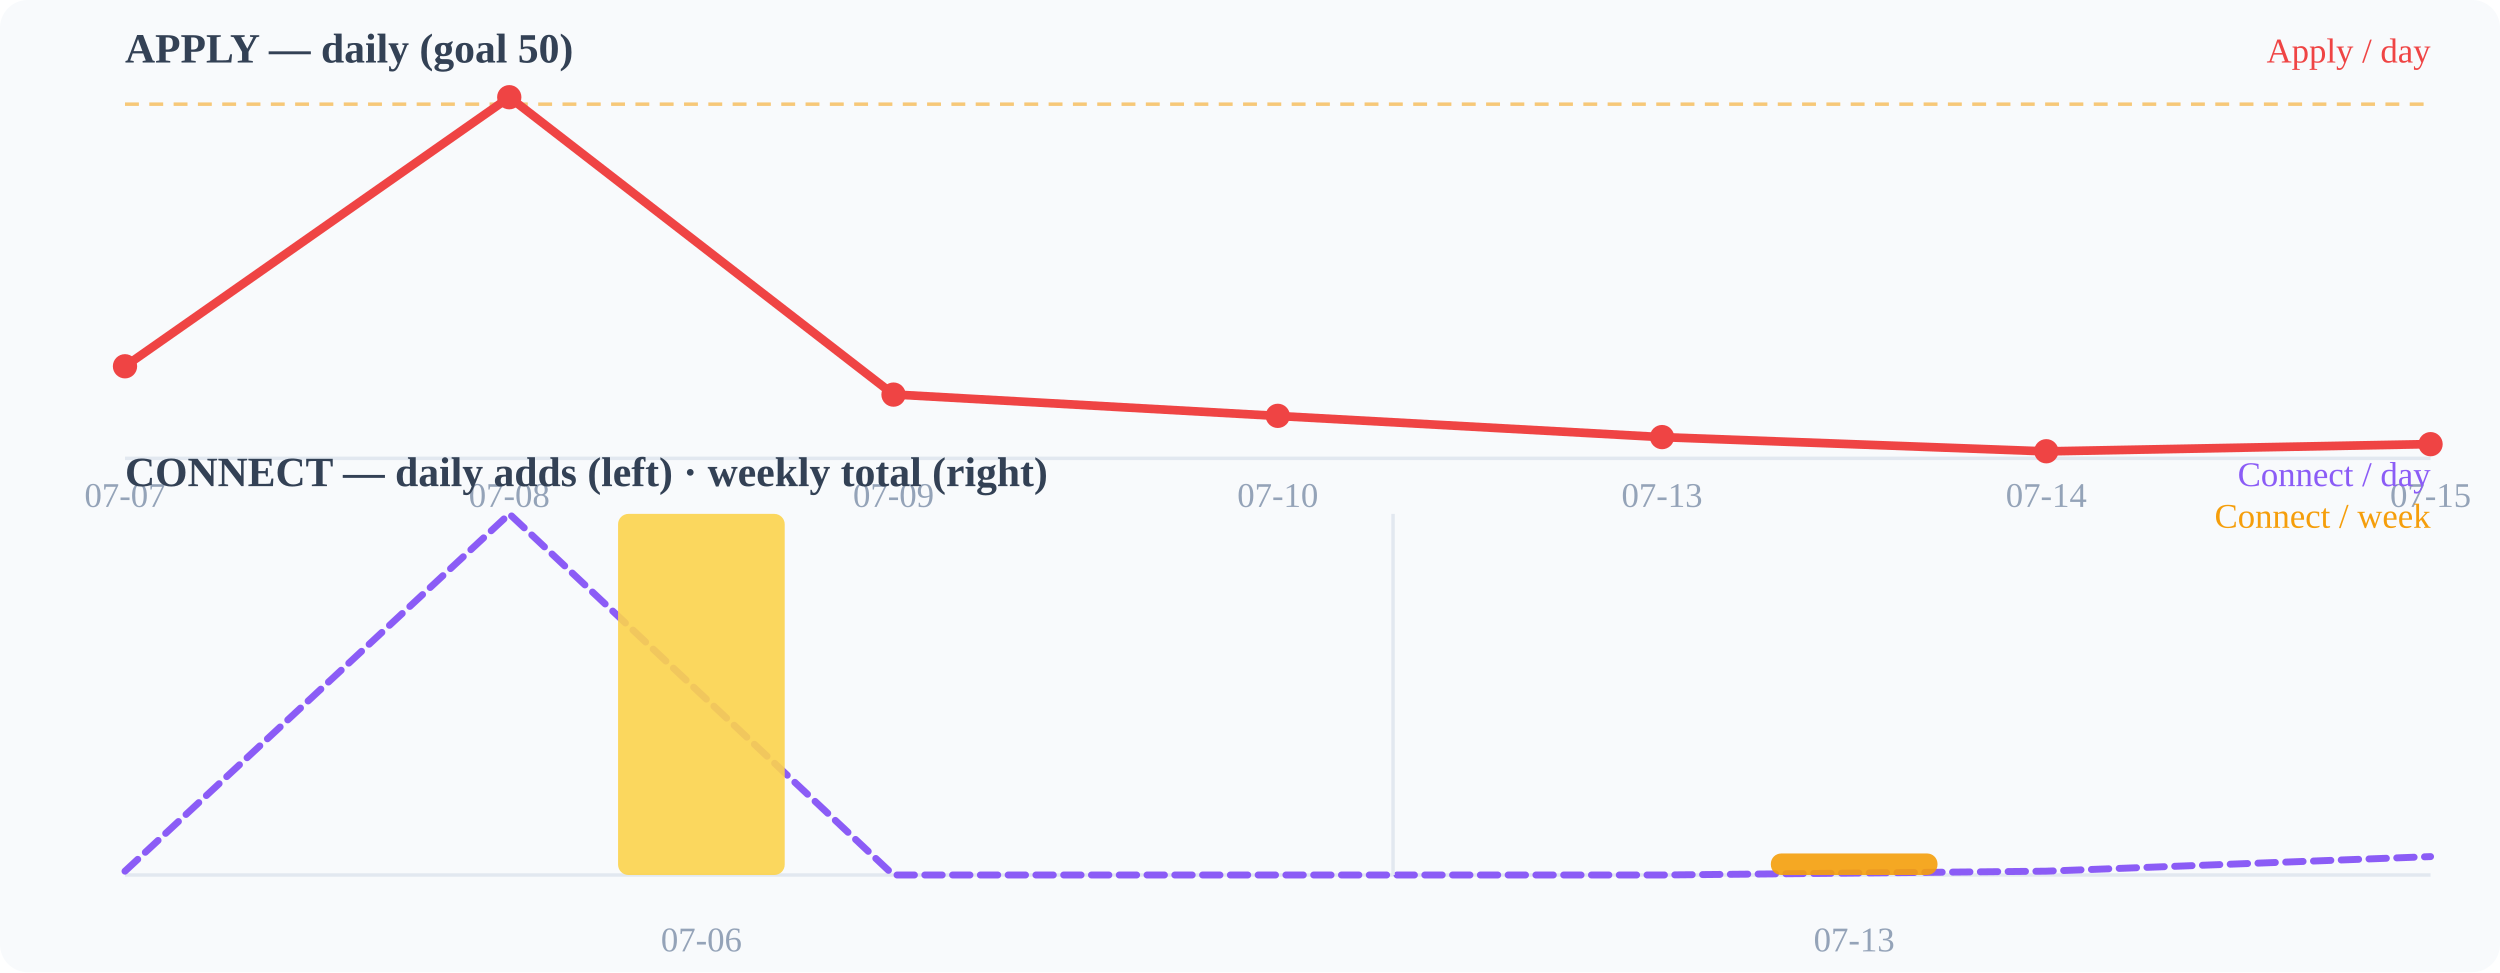
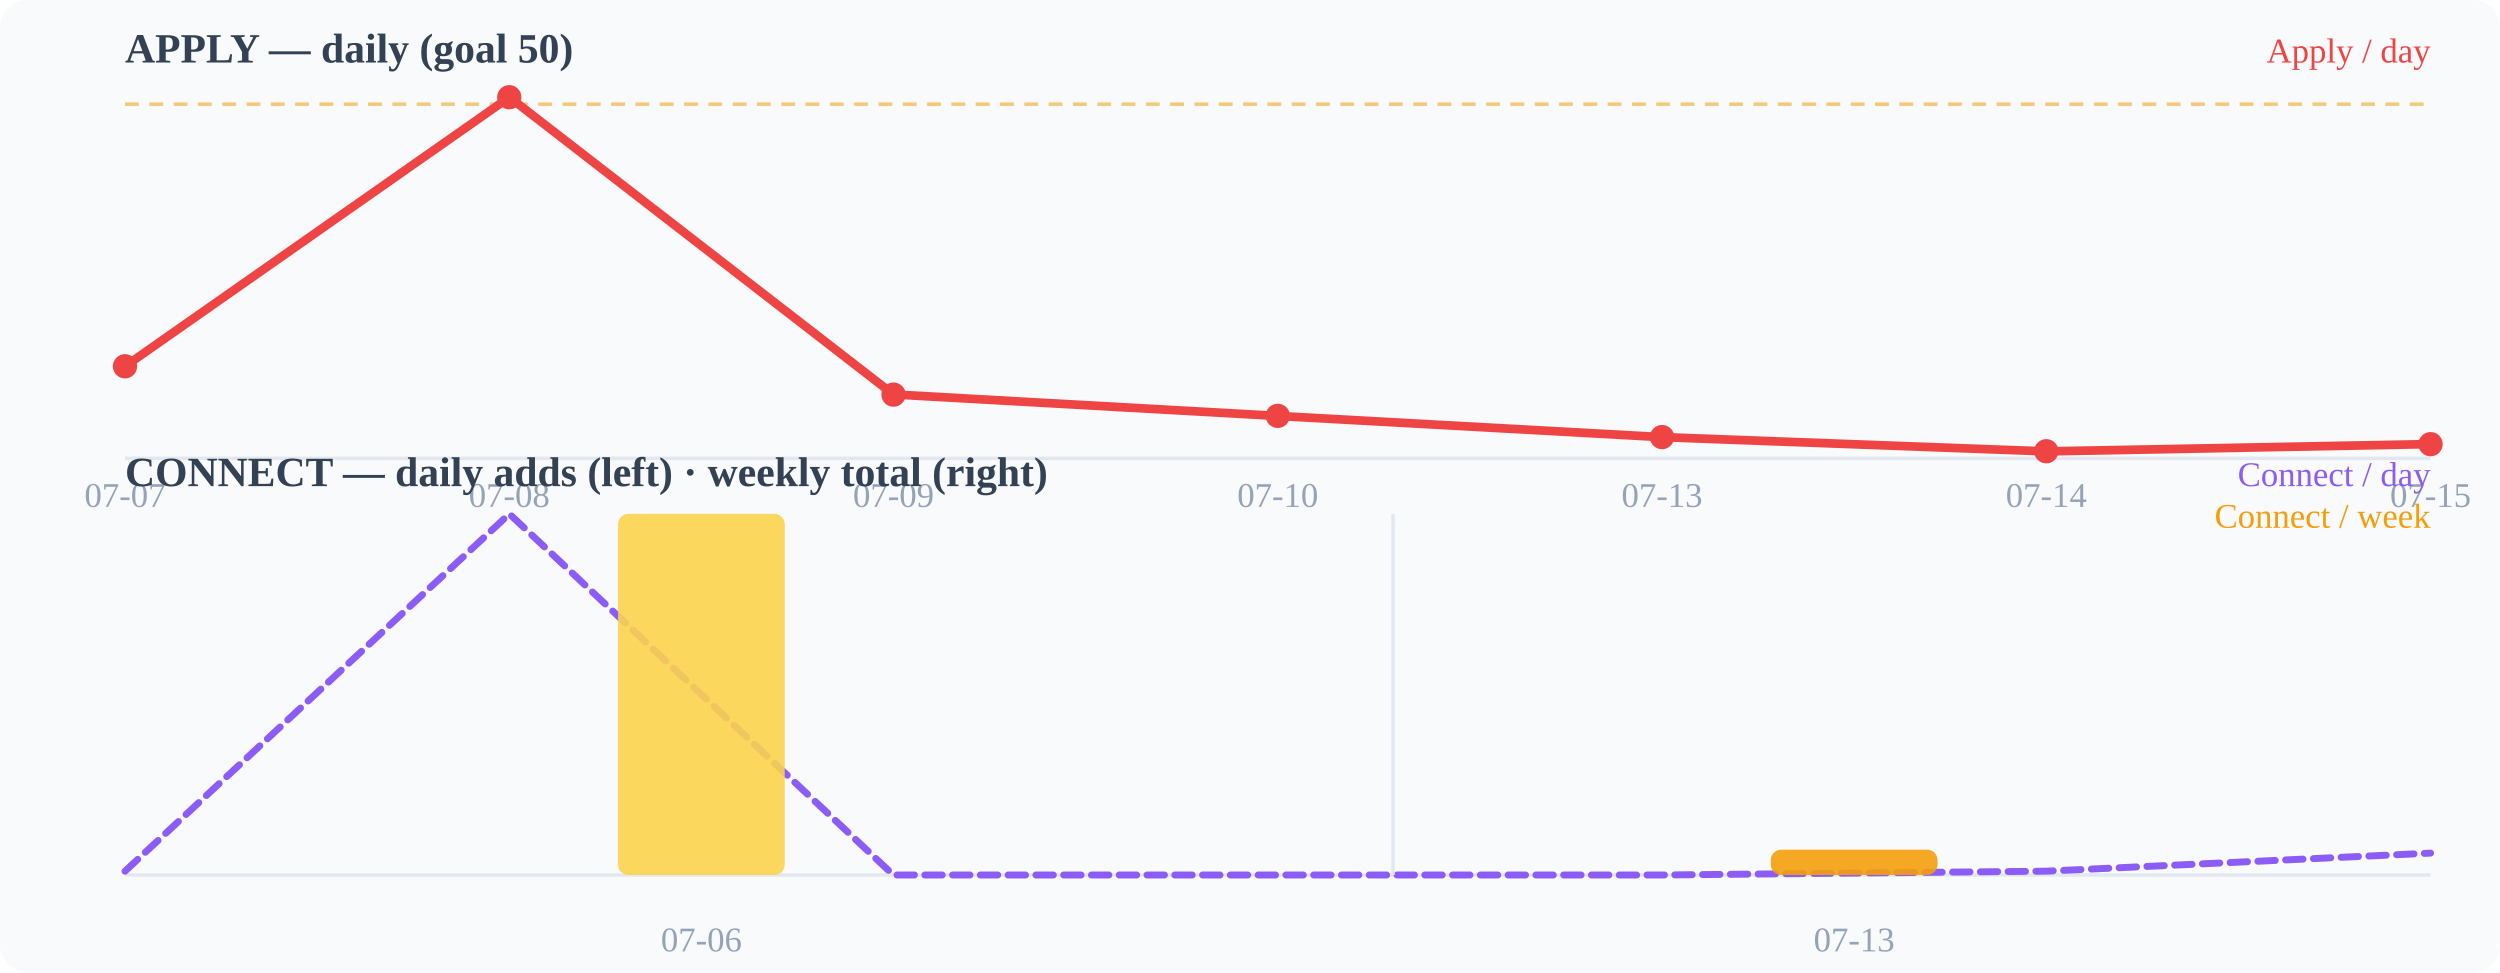
<svg xmlns="http://www.w3.org/2000/svg" width="720" height="280" viewBox="0 0 720 280">
  <rect width="720" height="280" fill="#f8fafc" rx="8" />
  <text x="36" y="18" font-size="12" font-weight="600" fill="#334155">APPLY — daily (goal 50)</text>
  <line x1="36" y1="132" x2="700" y2="132" stroke="#e2e8f0" stroke-width="1" />
  <line x1="36" y1="30.0" x2="700" y2="30.0" stroke="#f59e0b" stroke-width="1" stroke-dasharray="4 3" opacity="0.55" />
  <polyline points="36.0,105.5 146.7,28.0 257.3,113.6 368.0,119.8 478.7,125.9 589.3,130.0 700.0,127.9" fill="none" stroke="#ef4444" stroke-width="2.5" stroke-linecap="round" stroke-linejoin="round" />
  <circle cx="36" cy="105.49" r="3.5" fill="#ef4444" />
  <circle cx="146.667" cy="28" r="3.5" fill="#ef4444" />
  <circle cx="257.333" cy="113.647" r="3.5" fill="#ef4444" />
  <circle cx="368" cy="119.765" r="3.5" fill="#ef4444" />
  <circle cx="478.667" cy="125.882" r="3.5" fill="#ef4444" />
  <circle cx="589.333" cy="129.961" r="3.5" fill="#ef4444" />
  <circle cx="700" cy="127.922" r="3.5" fill="#ef4444" />
  <text x="36" y="146" font-size="10" fill="#94a3b8" text-anchor="middle">07-07</text>
  <text x="146.667" y="146" font-size="10" fill="#94a3b8" text-anchor="middle">07-08</text>
  <text x="257.333" y="146" font-size="10" fill="#94a3b8" text-anchor="middle">07-09</text>
  <text x="368" y="146" font-size="10" fill="#94a3b8" text-anchor="middle">07-10</text>
  <text x="478.667" y="146" font-size="10" fill="#94a3b8" text-anchor="middle">07-13</text>
  <text x="589.333" y="146" font-size="10" fill="#94a3b8" text-anchor="middle">07-14</text>
  <text x="700" y="146" font-size="10" fill="#94a3b8" text-anchor="middle">07-15</text>
  <text x="36" y="140" font-size="12" font-weight="600" fill="#334155">CONNECT — daily adds (left) · weekly total (right)</text>
  <line x1="36" y1="252" x2="700" y2="252" stroke="#e2e8f0" stroke-width="1" />
-   <polyline points="36.0,250.9 146.7,148.0 257.3,252.0 368.0,252.0 478.7,252.0 589.3,250.9 700.0,246.7" fill="none" stroke="#8b5cf6" stroke-width="2" stroke-linecap="round" stroke-linejoin="round" stroke-dasharray="5 3" />
+   <polyline points="36.0,250.9 146.7,148.0 257.3,252.0 368.0,252.0 478.7,252.0 589.3,250.9 700.0,245.7" fill="none" stroke="#8b5cf6" stroke-width="2" stroke-linecap="round" stroke-linejoin="round" stroke-dasharray="5 3" />
  <rect x="178.0" y="148.0" width="48" height="104.0" rx="3" fill="#fcd34d" opacity="0.9" />
-   <rect x="510.0" y="245.8" width="48" height="6.2" rx="3" fill="#f59e0b" opacity="0.9" />
+   <rect x="510.0" y="244.7" width="48" height="7.3" rx="3" fill="#f59e0b" opacity="0.9" />
  <line x1="401.2" y1="148" x2="401.2" y2="252" stroke="#e2e8f0" stroke-width="1" />
  <text x="202" y="274" font-size="10" fill="#94a3b8" text-anchor="middle">07-06</text>
  <text x="534" y="274" font-size="10" fill="#94a3b8" text-anchor="middle">07-13</text>
  <text x="700" y="18" font-size="10" fill="#ef4444" text-anchor="end">Apply / day</text>
  <text x="700" y="140" font-size="10" fill="#8b5cf6" text-anchor="end">Connect / day</text>
  <text x="700" y="152" font-size="10" fill="#f59e0b" text-anchor="end">Connect / week</text>
</svg>
